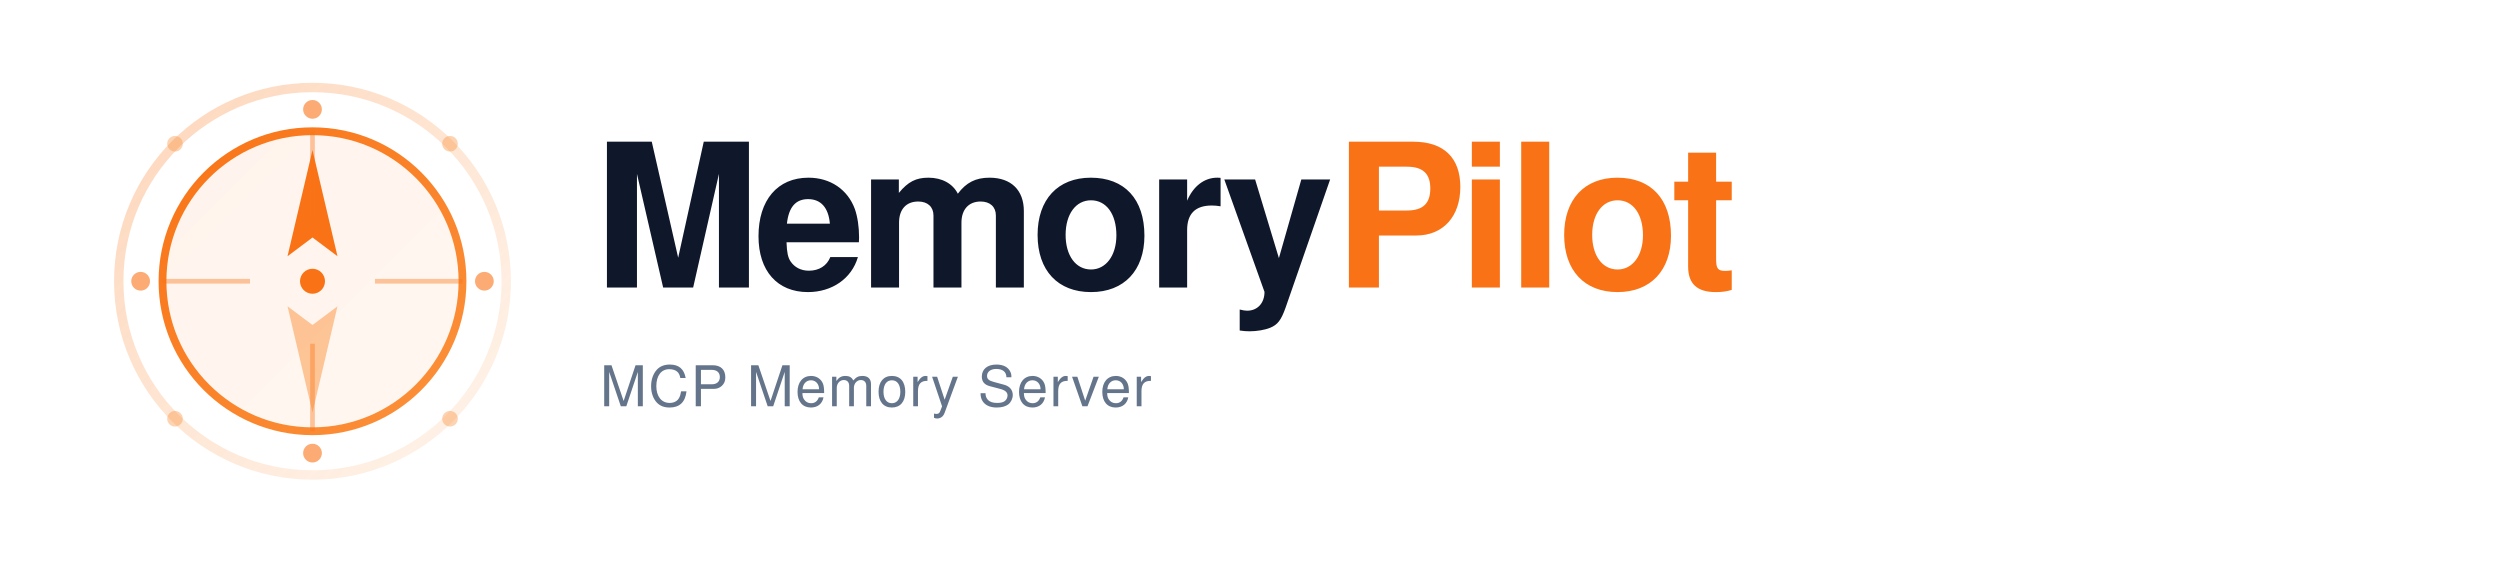
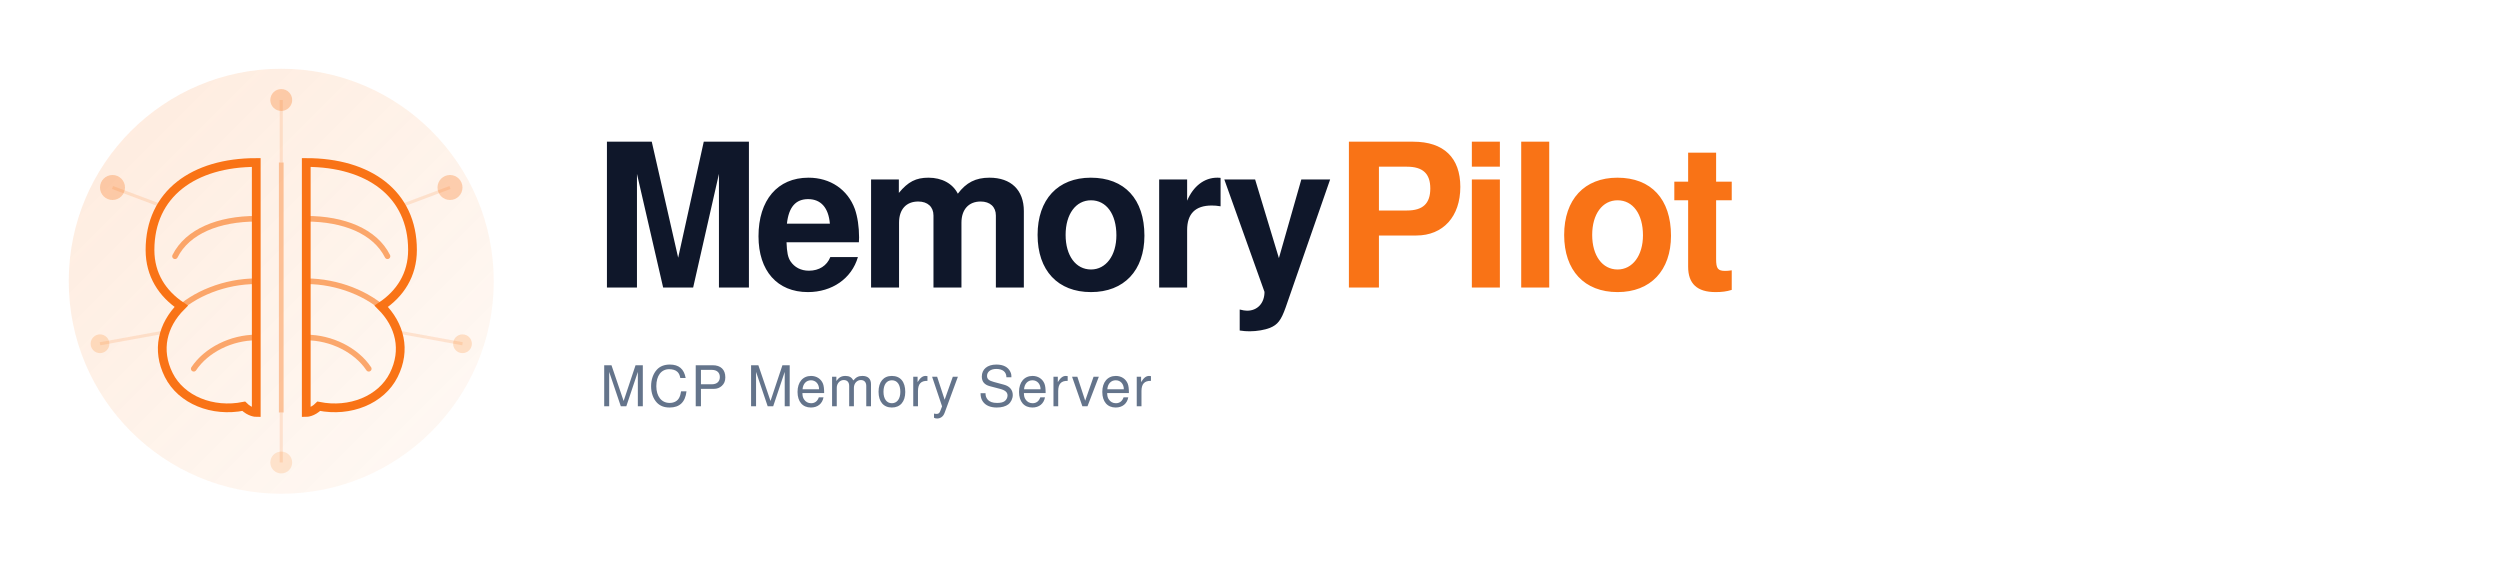
<svg xmlns="http://www.w3.org/2000/svg" viewBox="0 0 800 180" fill="none">
  <defs>
    <linearGradient id="accent" x1="0%" y1="0%" x2="100%" y2="100%">
      <stop offset="0%" stop-color="#F97316" />
      <stop offset="100%" stop-color="#FB923C" />
    </linearGradient>
-     <linearGradient id="ring" x1="0%" y1="0%" x2="100%" y2="100%">
-       <stop offset="0%" stop-color="#F97316" stop-opacity="0.3" />
-       <stop offset="100%" stop-color="#FB923C" stop-opacity="0.1" />
+     <linearGradient id="glow" x1="0%" y1="0%" x2="100%" y2="100%">
+       <stop offset="0%" stop-color="#F97316" stop-opacity="0.15" />
+       <stop offset="100%" stop-color="#FB923C" stop-opacity="0.05" />
    </linearGradient>
  </defs>
-   <g transform="translate(100, 90)">
-     <circle cx="0" cy="0" r="62" stroke="url(#ring)" stroke-width="3" fill="none" />
-     <circle cx="0" cy="0" r="48" fill="url(#accent)" opacity="0.08" />
-     <circle cx="0" cy="0" r="48" stroke="url(#accent)" stroke-width="2.5" fill="none" />
-     <polygon points="0,-42 -8,-8 0,-14 8,-8" fill="#F97316" />
-     <polygon points="0,42 -8,8 0,14 8,8" fill="#FB923C" opacity="0.5" />
-     <line x1="-48" y1="0" x2="-20" y2="0" stroke="#F97316" stroke-width="1.5" opacity="0.4" />
-     <line x1="20" y1="0" x2="48" y2="0" stroke="#F97316" stroke-width="1.5" opacity="0.4" />
-     <line x1="0" y1="-48" x2="0" y2="-20" stroke="#F97316" stroke-width="1.5" opacity="0.4" />
-     <line x1="0" y1="20" x2="0" y2="48" stroke="#F97316" stroke-width="1.5" opacity="0.4" />
-     <circle cx="0" cy="0" r="4" fill="#F97316" />
-     <circle cx="55" cy="0" r="3" fill="#F97316" opacity="0.6" />
-     <circle cx="-55" cy="0" r="3" fill="#F97316" opacity="0.6" />
-     <circle cx="0" cy="55" r="3" fill="#F97316" opacity="0.6" />
-     <circle cx="0" cy="-55" r="3" fill="#F97316" opacity="0.6" />
-     <circle cx="44" cy="-44" r="2.5" fill="#FB923C" opacity="0.4" />
-     <circle cx="-44" cy="44" r="2.5" fill="#FB923C" opacity="0.4" />
-     <circle cx="44" cy="44" r="2.5" fill="#FB923C" opacity="0.4" />
-     <circle cx="-44" cy="-44" r="2.5" fill="#FB923C" opacity="0.4" />
+   <g transform="translate(90, 90)">
+     <circle cx="0" cy="0" r="68" fill="url(#glow)" />
+     <path d="M-8,-38 C-28,-38 -42,-28 -42,-10 C-42,-2 -38,4 -32,8 C-38,14 -40,22 -36,30 C-32,38 -22,42 -12,40 C-10,42 -8,42 -8,42 L-8,-38 Z" fill="none" stroke="#F97316" stroke-width="2.8" stroke-linecap="round" />
+     <path d="M8,-38 C28,-38 42,-28 42,-10 C42,-2 38,4 32,8 C38,14 40,22 36,30 C32,38 22,42 12,40 C10,42 8,42 8,42 L8,-38 Z" fill="none" stroke="#F97316" stroke-width="2.8" stroke-linecap="round" />
+     <line x1="0" y1="-38" x2="0" y2="42" stroke="#F97316" stroke-width="1.5" opacity="0.4" />
+     <path d="M-8,-20 C-20,-20 -30,-16 -34,-8" fill="none" stroke="#F97316" stroke-width="1.8" stroke-linecap="round" opacity="0.6" />
+     <path d="M-8,0 C-18,0 -28,4 -34,10" fill="none" stroke="#F97316" stroke-width="1.8" stroke-linecap="round" opacity="0.6" />
+     <path d="M-8,18 C-16,18 -24,22 -28,28" fill="none" stroke="#F97316" stroke-width="1.8" stroke-linecap="round" opacity="0.6" />
+     <path d="M8,-20 C20,-20 30,-16 34,-8" fill="none" stroke="#F97316" stroke-width="1.8" stroke-linecap="round" opacity="0.6" />
+     <path d="M8,0 C18,0 28,4 34,10" fill="none" stroke="#F97316" stroke-width="1.8" stroke-linecap="round" opacity="0.6" />
+     <path d="M8,18 C16,18 24,22 28,28" fill="none" stroke="#F97316" stroke-width="1.8" stroke-linecap="round" opacity="0.6" />
+     <circle cx="-54" cy="-30" r="4" fill="#F97316" opacity="0.3" />
+     <circle cx="54" cy="-30" r="4" fill="#F97316" opacity="0.3" />
+     <circle cx="-58" cy="20" r="3" fill="#FB923C" opacity="0.25" />
+     <circle cx="58" cy="20" r="3" fill="#FB923C" opacity="0.25" />
+     <circle cx="0" cy="-58" r="3.5" fill="#F97316" opacity="0.3" />
+     <circle cx="0" cy="58" r="3.5" fill="#FB923C" opacity="0.2" />
+     <line x1="-54" y1="-30" x2="-38" y2="-24" stroke="#F97316" stroke-width="1" opacity="0.15" />
+     <line x1="54" y1="-30" x2="38" y2="-24" stroke="#F97316" stroke-width="1" opacity="0.15" />
+     <line x1="-58" y1="20" x2="-36" y2="16" stroke="#F97316" stroke-width="1" opacity="0.15" />
+     <line x1="58" y1="20" x2="36" y2="16" stroke="#F97316" stroke-width="1" opacity="0.15" />
+     <line x1="0" y1="-58" x2="0" y2="-38" stroke="#F97316" stroke-width="1" opacity="0.15" />
+     <line x1="0" y1="58" x2="0" y2="42" stroke="#F97316" stroke-width="1" opacity="0.15" />
  </g>
  <text x="190" y="92" font-family="system-ui, -apple-system, 'Segoe UI', Helvetica, Arial, sans-serif" font-size="64" font-weight="800" letter-spacing="-2" fill="#0F172A">
    Memory<tspan fill="#F97316">Pilot</tspan>
  </text>
  <text x="192" y="130" font-family="system-ui, -apple-system, 'Segoe UI', Helvetica, Arial, sans-serif" font-size="18" font-weight="400" fill="#64748B" letter-spacing="0.5">
    MCP Memory Server
  </text>
</svg>
